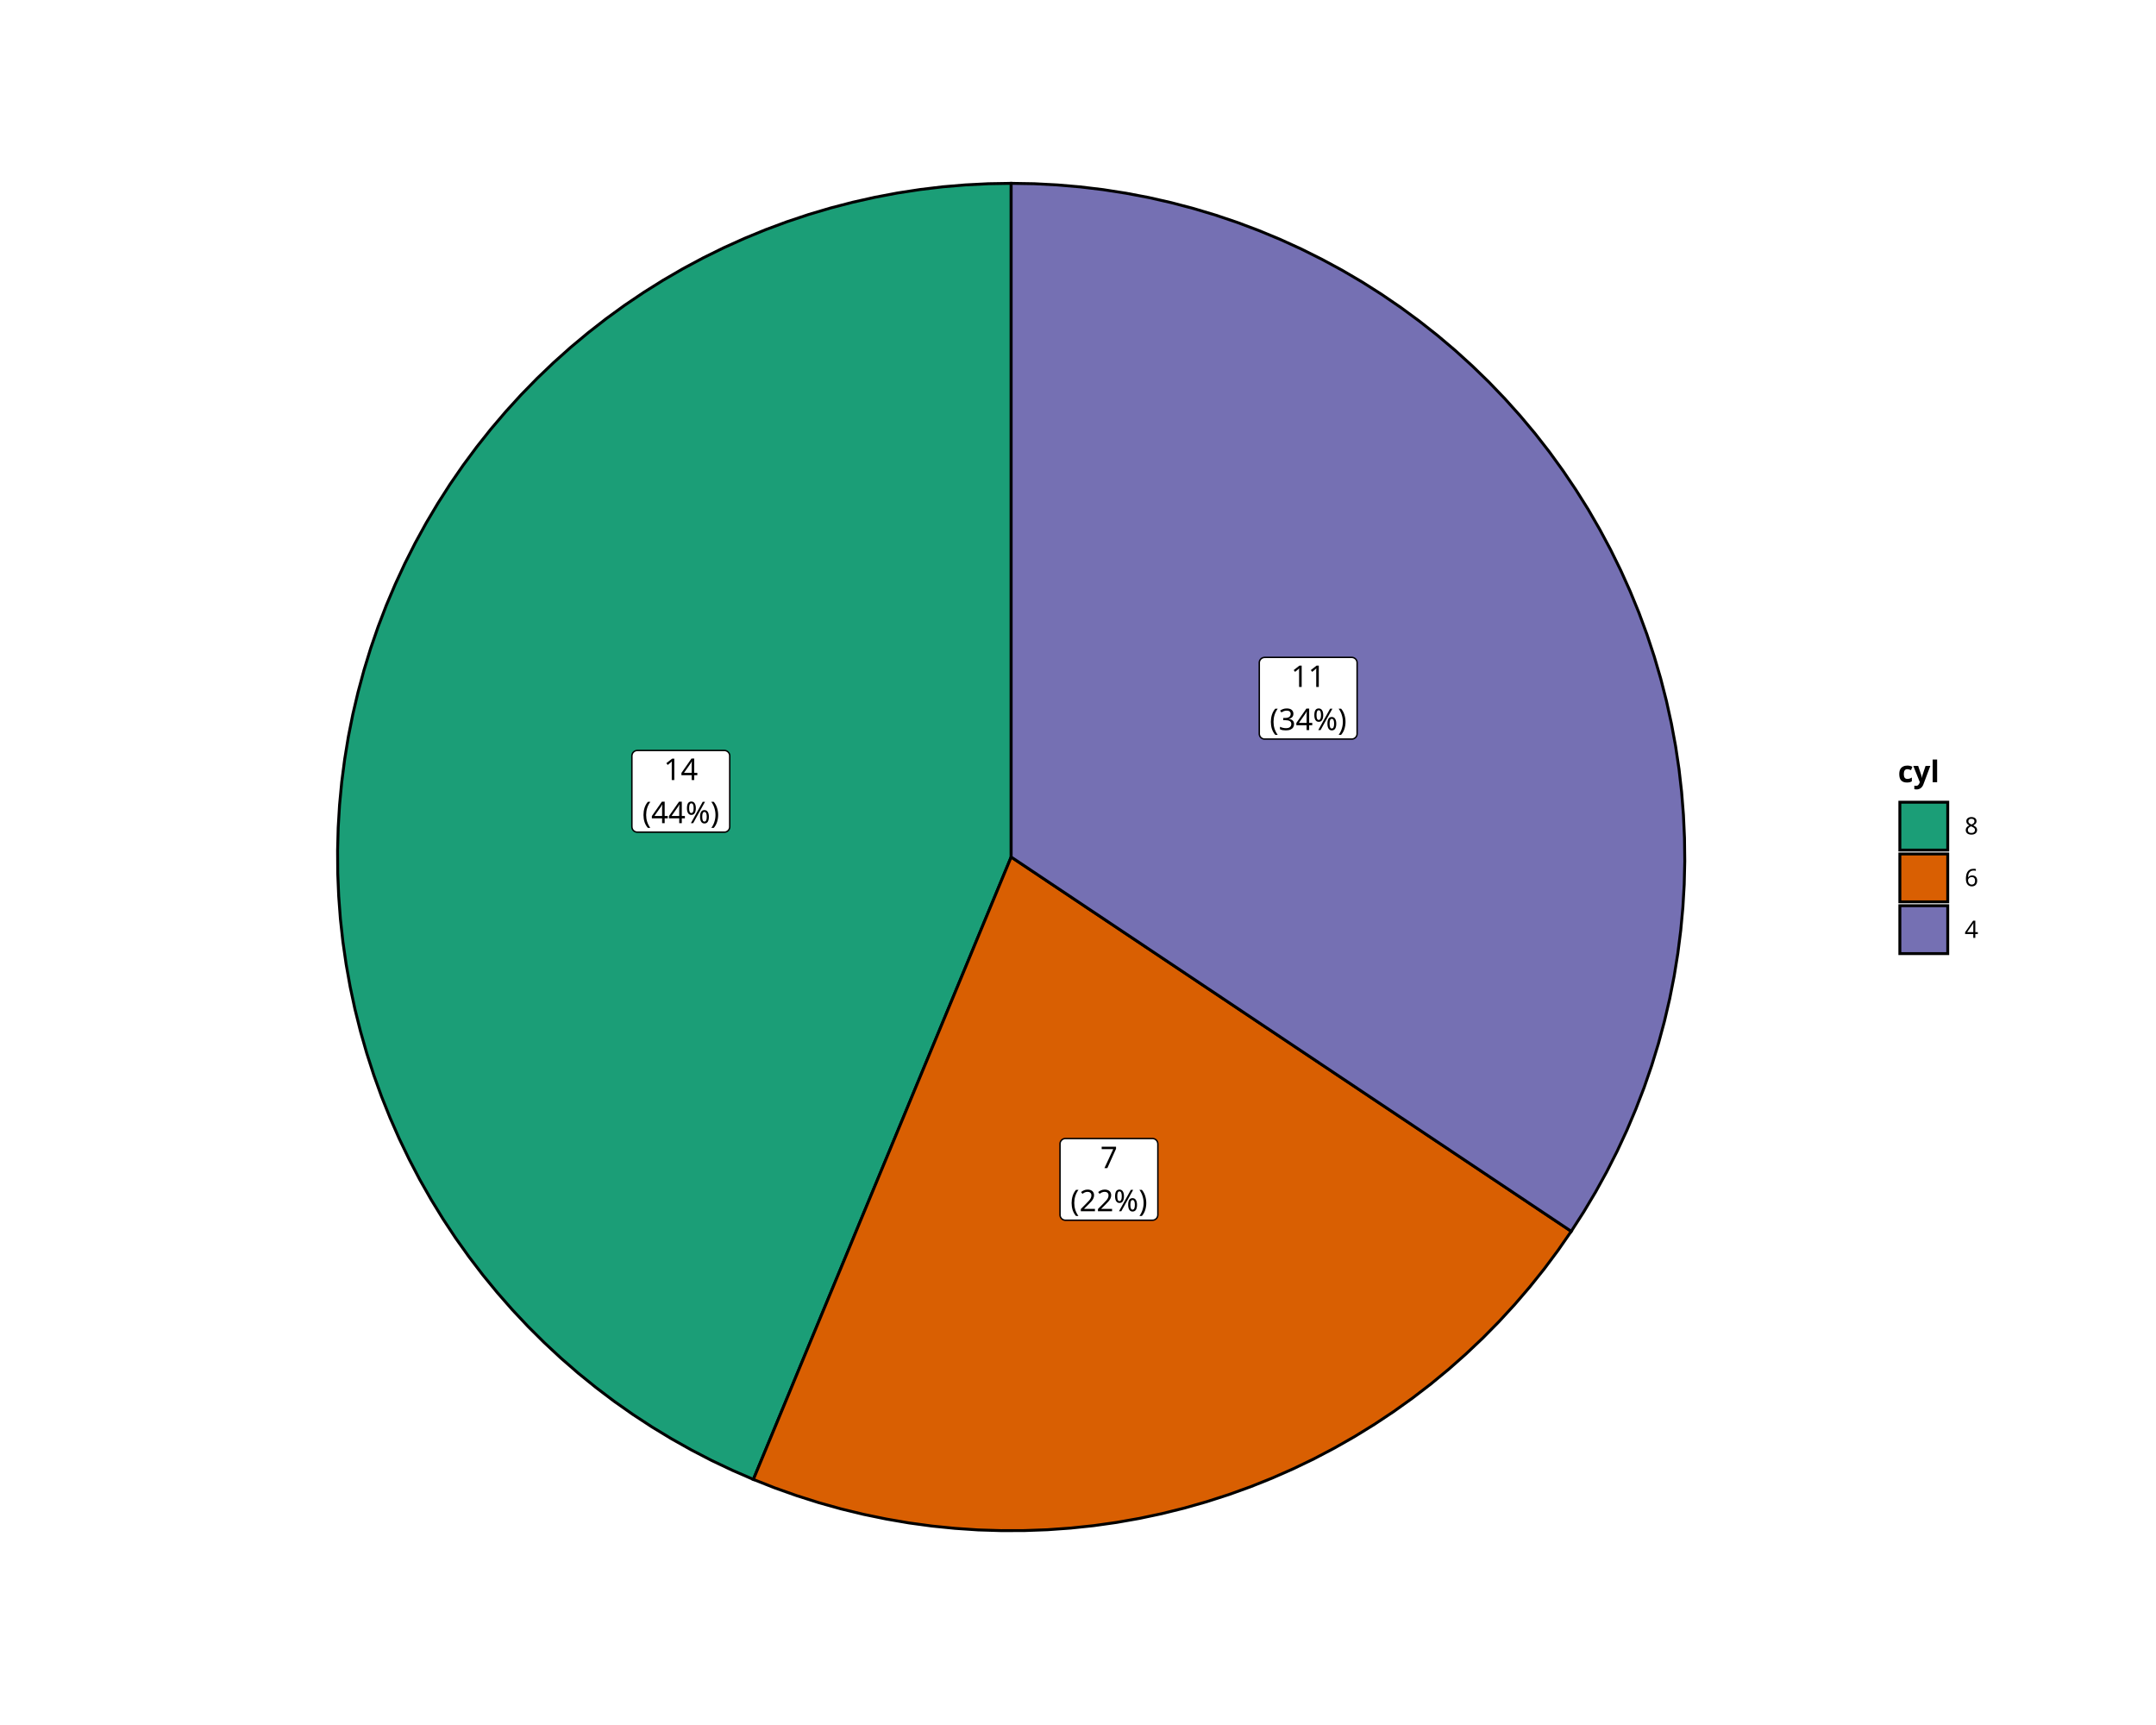
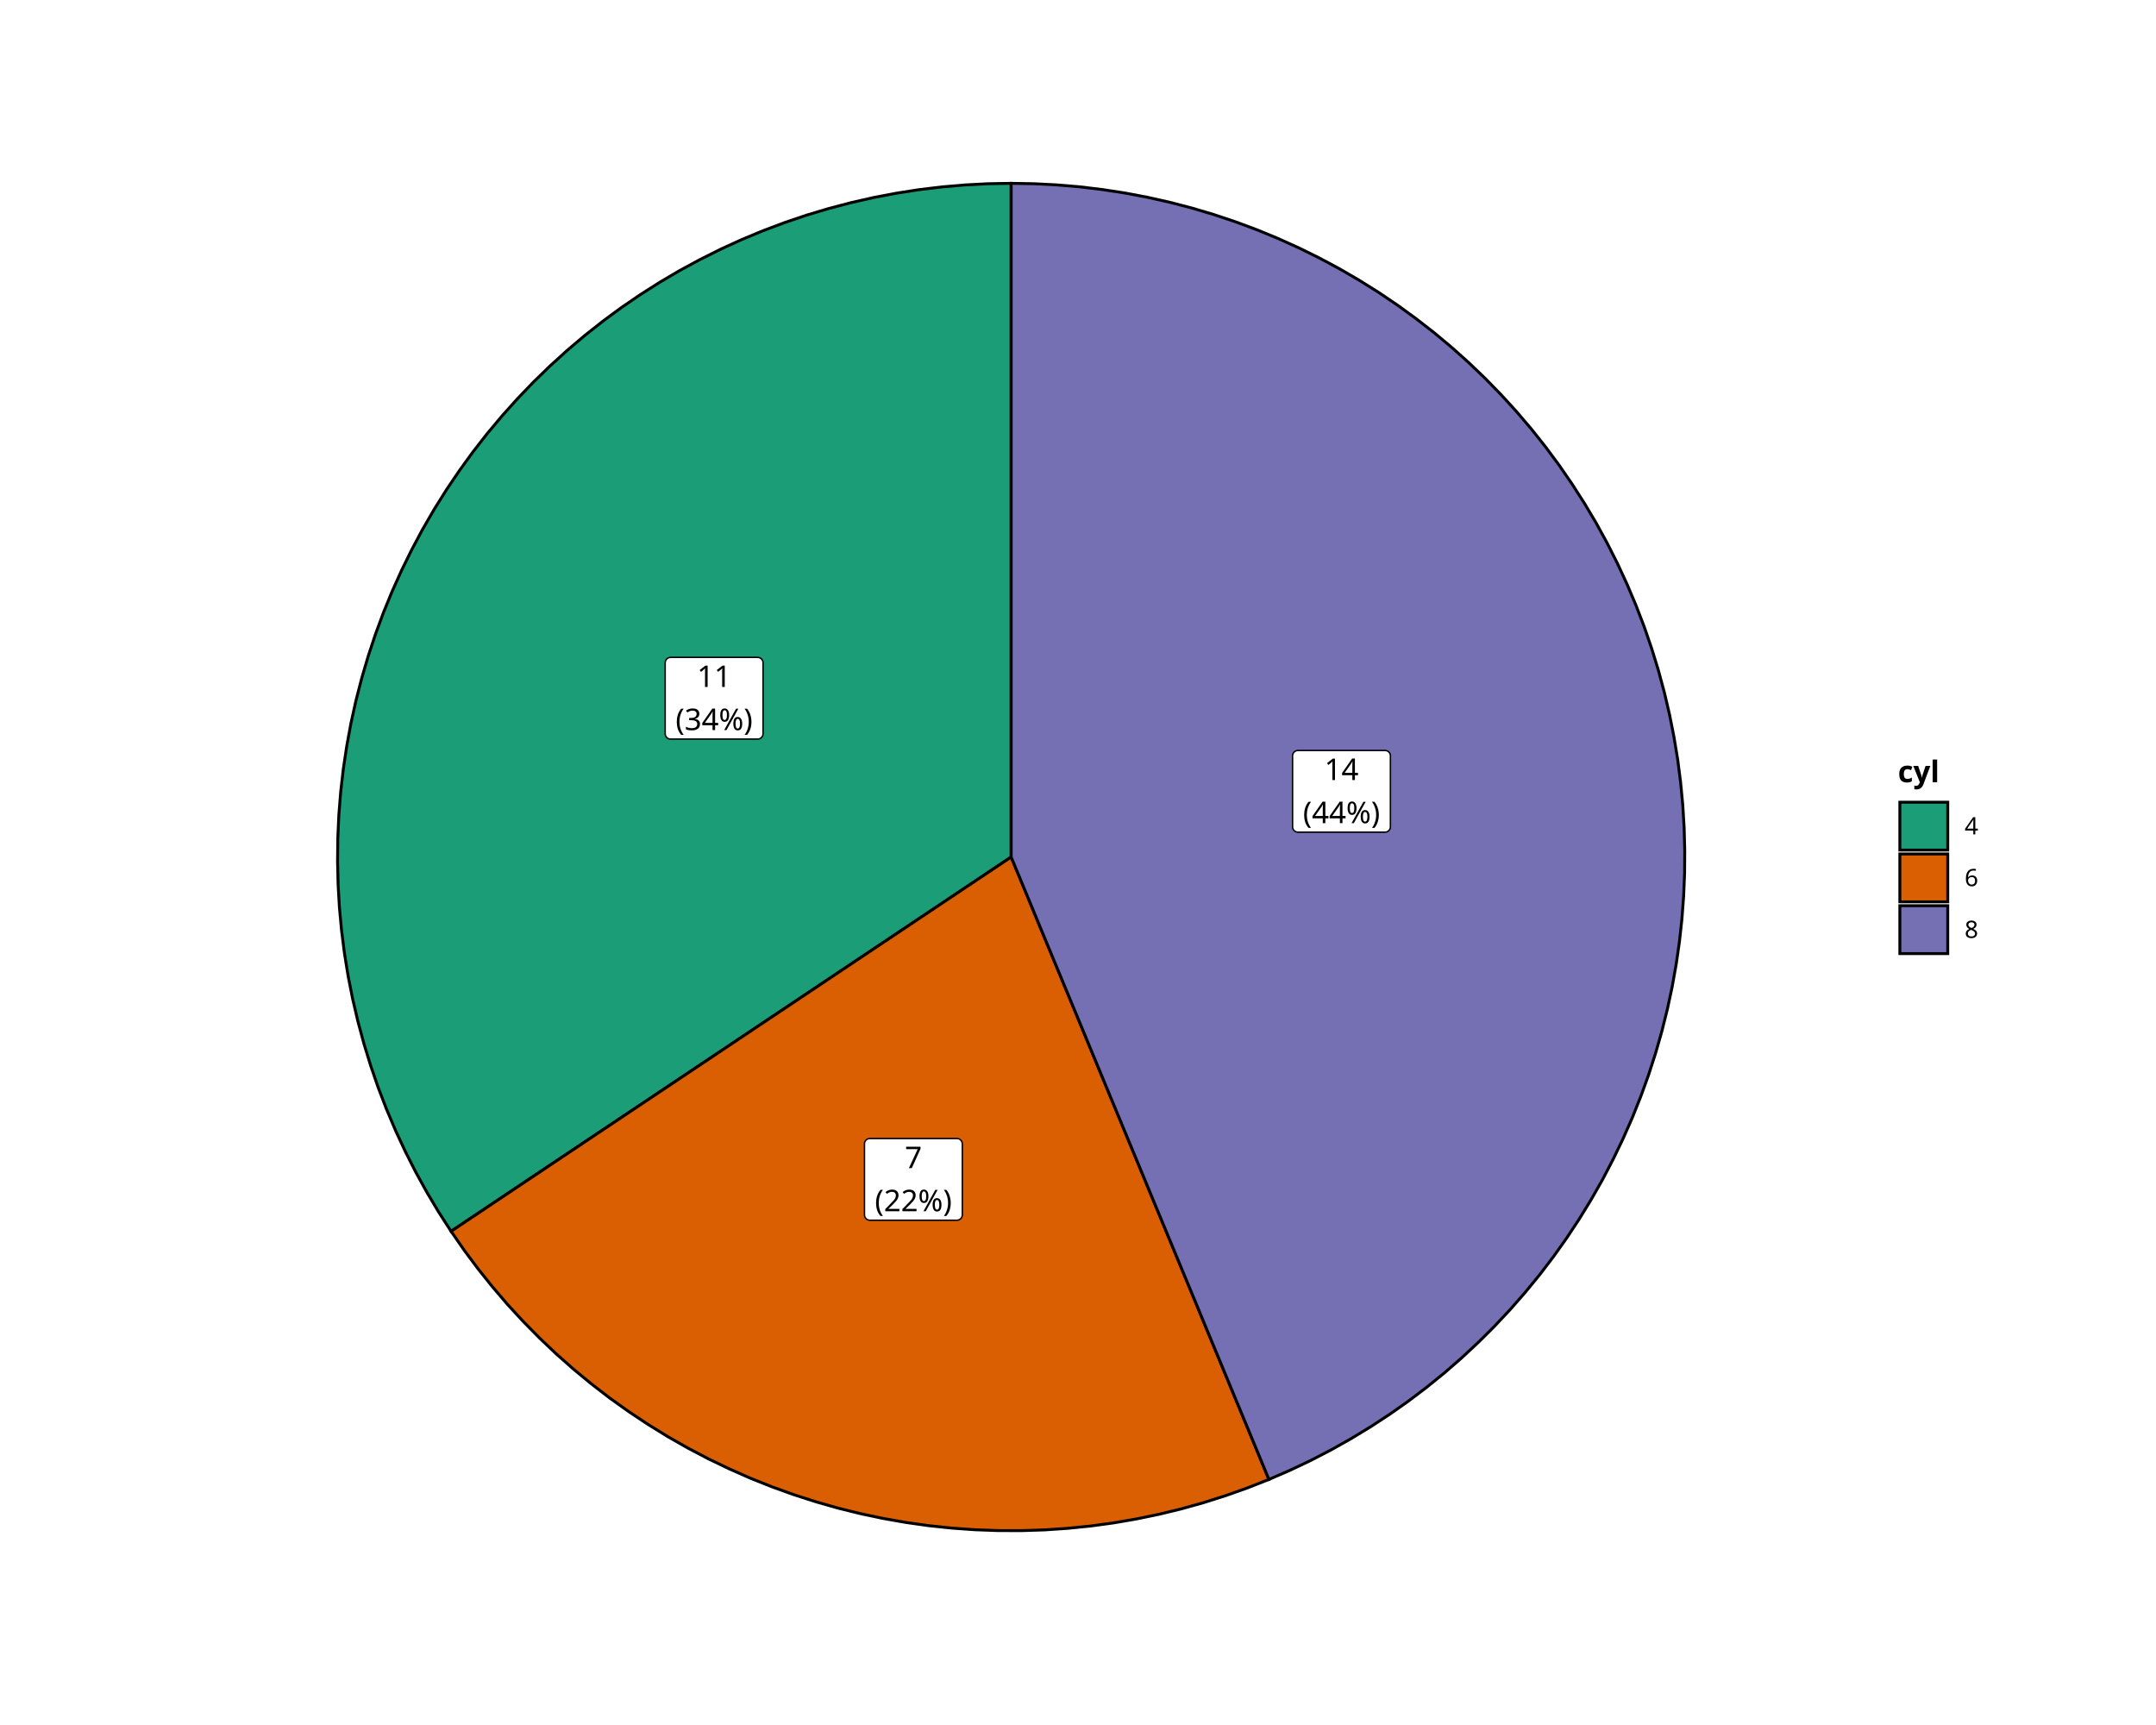
<svg xmlns="http://www.w3.org/2000/svg" class="svglite" data-engine-version="2.0" width="720.00pt" height="576.00pt" viewBox="0 0 720.00 576.00">
  <defs>
    <style type="text/css">
    .svglite line, .svglite polyline, .svglite polygon, .svglite path, .svglite rect, .svglite circle {
      fill: none;
      stroke: #000000;
      stroke-linecap: round;
      stroke-linejoin: round;
      stroke-miterlimit: 10.00;
    }
  </style>
  </defs>
  <rect width="100%" height="100%" style="stroke: none; fill: #FFFFFF;" />
  <defs>
    <clipPath id="cpMC4wMHw3MjAuMDB8MC4wMHw1NzYuMDA=">
      <rect x="0.00" y="0.00" width="720.00" height="576.00" />
    </clipPath>
  </defs>
  <g clip-path="url(#cpMC4wMHw3MjAuMDB8MC4wMHw1NzYuMDA=)">
</g>
  <defs>
    <clipPath id="cpNDkuNTF8NjcwLjQ5fDAuMDB8NTc2LjAw">
      <rect x="49.51" y="0.00" width="620.98" height="576.00" />
    </clipPath>
  </defs>
  <g clip-path="url(#cpNDkuNTF8NjcwLjQ5fDAuMDB8NTc2LjAw)">
    <rect x="49.51" y="0.00" width="620.98" height="576.00" style="stroke-width: 0.97; stroke: #FFFFFF; fill: #FFFFFF;" />
  </g>
  <g clip-path="url(#cpMC4wMHw3MjAuMDB8MC4wMHw1NzYuMDA=)">
</g>
  <defs>
    <clipPath id="cpNTYuNDl8NjE4Ljg3fDQuOTh8NTY3LjM3">
      <rect x="56.49" y="4.98" width="562.38" height="562.38" />
    </clipPath>
  </defs>
  <g clip-path="url(#cpNTYuNDl8NjE4Ljg3fDQuOTh8NTY3LjM3)">
    <rect x="56.49" y="4.98" width="562.38" height="562.38" style="stroke-width: 0.97; stroke: none; fill: #FFFFFF;" />
-     <polygon points="337.68,286.17 337.68,278.42 337.68,270.66 337.68,262.90 337.68,255.15 337.68,247.39 337.68,239.63 337.68,231.87 337.68,224.12 337.68,216.36 337.68,208.60 337.68,200.85 337.68,193.09 337.68,185.33 337.68,177.58 337.68,169.82 337.68,162.06 337.68,154.30 337.68,146.55 337.68,138.79 337.68,131.03 337.68,123.28 337.68,115.52 337.68,107.76 337.68,100.00 337.68,92.25 337.68,84.49 337.68,76.73 337.68,68.98 337.68,61.22 330.05,61.35 322.42,61.74 314.81,62.38 307.23,63.29 299.69,64.45 292.19,65.87 284.74,67.54 277.35,69.46 270.03,71.63 262.79,74.05 255.64,76.71 248.58,79.62 241.62,82.76 234.77,86.14 228.05,89.74 221.44,93.58 214.98,97.63 208.65,101.90 202.47,106.39 196.45,111.08 190.59,115.97 184.90,121.06 179.38,126.34 174.05,131.80 168.91,137.44 163.96,143.25 159.21,149.23 154.67,155.36 150.33,161.65 146.22,168.08 142.32,174.64 138.65,181.34 135.21,188.15 132.00,195.08 129.02,202.11 126.29,209.23 123.80,216.45 121.56,223.75 119.57,231.12 117.82,238.55 116.33,246.04 115.10,253.57 114.12,261.14 113.40,268.74 112.94,276.36 112.74,283.99 112.79,291.63 113.11,299.25 113.68,306.87 114.51,314.45 115.60,322.01 116.94,329.52 118.54,336.99 120.39,344.40 122.49,351.73 124.84,359.00 127.43,366.18 130.27,373.27 133.34,380.25 136.65,387.13 140.19,393.90 143.96,400.53 147.95,407.04 152.16,413.41 156.59,419.63 161.22,425.70 166.06,431.60 171.09,437.34 176.32,442.91 181.73,448.29 187.32,453.49 193.08,458.50 199.01,463.30 205.10,467.91 211.34,472.30 217.73,476.48 224.26,480.44 230.92,484.18 237.69,487.69 244.59,490.96 251.59,494.00 254.56,486.84 257.53,479.67 260.50,472.50 263.47,465.34 266.43,458.17 269.40,451.00 272.37,443.84 275.34,436.67 278.31,429.50 281.28,422.34 284.25,415.17 287.21,408.00 290.18,400.84 293.15,393.67 296.12,386.51 299.09,379.34 302.06,372.17 305.02,365.01 307.99,357.84 310.96,350.67 313.93,343.51 316.90,336.34 319.87,329.17 322.84,322.01 325.80,314.84 328.77,307.67 331.74,300.51 334.71,293.34 337.68,286.17 " style="stroke-width: 0.97; stroke-linecap: butt; stroke-linejoin: miter; fill: #1B9E77;" />
-     <polygon points="337.68,286.17 334.71,293.34 331.74,300.51 328.77,307.67 325.80,314.84 322.84,322.01 319.87,329.17 316.90,336.34 313.93,343.51 310.96,350.67 307.99,357.84 305.02,365.01 302.06,372.17 299.09,379.34 296.12,386.51 293.15,393.67 290.18,400.84 287.21,408.00 284.25,415.17 281.28,422.34 278.31,429.50 275.34,436.67 272.37,443.84 269.40,451.00 266.43,458.17 263.47,465.34 260.50,472.50 257.53,479.67 254.56,486.84 251.59,494.00 258.78,496.84 266.07,499.42 273.44,501.76 280.88,503.84 288.39,505.66 295.96,507.22 303.58,508.53 311.24,509.57 318.93,510.34 326.64,510.86 334.37,511.10 342.09,511.08 349.82,510.80 357.53,510.25 365.21,509.44 372.87,508.36 380.48,507.02 388.04,505.42 395.54,503.56 402.98,501.44 410.34,499.07 417.61,496.45 424.78,493.58 431.86,490.46 438.82,487.11 445.66,483.51 452.38,479.69 458.96,475.63 465.40,471.35 471.68,466.86 477.81,462.15 483.77,457.23 489.56,452.11 495.18,446.79 500.60,441.29 505.83,435.60 510.87,429.73 515.70,423.70 520.32,417.50 524.72,411.15 518.27,406.84 511.82,402.53 505.37,398.22 498.92,393.91 492.47,389.60 486.02,385.29 479.57,380.98 473.12,376.67 466.67,372.36 460.22,368.06 453.77,363.75 447.32,359.44 440.87,355.13 434.42,350.82 427.97,346.51 421.52,342.20 415.07,337.89 408.63,333.58 402.18,329.27 395.73,324.96 389.28,320.65 382.83,316.34 376.38,312.03 369.93,307.72 363.48,303.41 357.03,299.10 350.58,294.79 344.13,290.48 337.68,286.17 " style="stroke-width: 0.97; stroke-linecap: butt; stroke-linejoin: miter; fill: #D95F02;" />
-     <polygon points="337.68,286.17 344.13,290.48 350.58,294.79 357.03,299.10 363.48,303.41 369.93,307.72 376.38,312.03 382.83,316.34 389.28,320.65 395.73,324.96 402.18,329.27 408.63,333.58 415.07,337.89 421.52,342.20 427.97,346.51 434.42,350.82 440.87,355.13 447.32,359.44 453.77,363.75 460.22,368.06 466.67,372.36 473.12,376.67 479.57,380.98 486.02,385.29 492.47,389.60 498.92,393.91 505.37,398.22 511.82,402.53 518.27,406.84 524.72,411.15 528.89,404.67 532.84,398.04 536.56,391.29 540.05,384.41 543.30,377.41 546.30,370.31 549.07,363.11 551.58,355.82 553.84,348.45 555.85,341.00 557.60,333.49 559.09,325.93 560.32,318.31 561.29,310.66 562.00,302.98 562.45,295.29 562.63,287.58 562.54,279.86 562.19,272.16 561.58,264.47 560.71,256.81 559.57,249.18 558.17,241.60 556.51,234.07 554.60,226.60 552.43,219.20 550.01,211.88 547.34,204.64 544.42,197.50 541.26,190.47 537.86,183.55 534.22,176.75 530.36,170.07 526.26,163.54 521.95,157.15 517.42,150.90 512.68,144.82 507.73,138.91 502.58,133.17 497.24,127.60 491.71,122.23 486.00,117.04 480.12,112.06 474.06,107.28 467.85,102.71 461.49,98.36 454.98,94.22 448.33,90.31 441.55,86.64 434.65,83.19 427.64,79.99 420.52,77.03 413.30,74.31 405.99,71.84 398.60,69.63 391.15,67.67 383.63,65.96 376.05,64.52 368.43,63.33 360.77,62.41 353.09,61.75 345.39,61.35 337.68,61.22 337.68,68.98 337.68,76.73 337.68,84.49 337.68,92.25 337.68,100.00 337.68,107.76 337.68,115.52 337.68,123.28 337.68,131.03 337.68,138.79 337.68,146.55 337.68,154.30 337.68,162.06 337.68,169.82 337.68,177.58 337.68,185.33 337.68,193.09 337.68,200.85 337.68,208.60 337.68,216.36 337.68,224.12 337.68,231.87 337.68,239.63 337.68,247.39 337.68,255.15 337.68,262.90 337.68,270.66 337.68,278.42 337.68,286.17 " style="stroke-width: 0.97; stroke-linecap: butt; stroke-linejoin: miter; fill: #7570B3;" />
-     <polygon points="212.82,277.87 241.90,277.87 241.83,277.87 242.12,277.86 242.40,277.80 242.67,277.70 242.92,277.55 243.15,277.37 243.34,277.15 243.49,276.91 243.61,276.64 243.68,276.36 243.70,276.07 243.70,276.07 243.70,252.39 243.70,252.39 243.68,252.10 243.61,251.82 243.49,251.55 243.34,251.31 243.15,251.09 242.92,250.91 242.67,250.76 242.40,250.66 242.12,250.60 241.90,250.59 212.82,250.59 213.04,250.60 212.75,250.59 212.46,250.63 212.19,250.71 211.92,250.83 211.69,250.99 211.48,251.20 211.30,251.43 211.17,251.68 211.08,251.96 211.03,252.24 211.02,252.39 211.02,276.07 211.03,275.93 211.03,276.22 211.08,276.50 211.17,276.78 211.30,277.03 211.48,277.26 211.69,277.47 211.92,277.63 212.19,277.75 212.46,277.83 212.75,277.87 " style="stroke-width: 0.48; fill: #FFFFFF;" />
-     <text x="227.36" y="260.47" text-anchor="middle" style="font-size: 10.00px; font-family: sans;" textLength="11.12px" lengthAdjust="spacingAndGlyphs">14</text>
-     <text x="227.36" y="274.87" text-anchor="middle" style="font-size: 10.00px; font-family: sans;" textLength="26.68px" lengthAdjust="spacingAndGlyphs">(44%)</text>
-     <polygon points="355.79,407.45 384.87,407.45 384.79,407.45 385.08,407.43 385.37,407.38 385.64,407.27 385.89,407.13 386.11,406.95 386.31,406.73 386.46,406.48 386.57,406.22 386.64,405.94 386.67,405.65 386.67,405.65 386.67,381.97 386.67,381.97 386.64,381.68 386.57,381.40 386.46,381.13 386.31,380.88 386.11,380.67 385.89,380.48 385.64,380.34 385.37,380.24 385.08,380.18 384.87,380.17 355.79,380.17 356.01,380.18 355.72,380.17 355.43,380.20 355.15,380.28 354.89,380.41 354.65,380.57 354.44,380.77 354.27,381.00 354.13,381.26 354.04,381.54 354.00,381.82 353.99,381.97 353.99,405.65 354.00,405.50 354.00,405.79 354.04,406.08 354.13,406.35 354.27,406.61 354.44,406.84 354.65,407.04 354.89,407.21 355.15,407.33 355.43,407.41 355.72,407.45 " style="stroke-width: 0.48; fill: #FFFFFF;" />
-     <text x="370.33" y="390.05" text-anchor="middle" style="font-size: 10.00px; font-family: sans;" textLength="5.56px" lengthAdjust="spacingAndGlyphs">7</text>
-     <text x="370.33" y="404.45" text-anchor="middle" style="font-size: 10.00px; font-family: sans;" textLength="26.68px" lengthAdjust="spacingAndGlyphs">(22%)</text>
-     <polygon points="422.34,246.79 451.41,246.79 451.34,246.79 451.63,246.78 451.91,246.72 452.18,246.62 452.43,246.47 452.66,246.29 452.85,246.07 453.01,245.83 453.12,245.56 453.19,245.28 453.21,244.99 453.21,244.99 453.21,221.31 453.21,221.31 453.19,221.02 453.12,220.74 453.01,220.47 452.85,220.23 452.66,220.01 452.43,219.83 452.18,219.68 451.91,219.58 451.63,219.52 451.41,219.51 422.34,219.51 422.55,219.52 422.26,219.51 421.98,219.55 421.70,219.63 421.44,219.75 421.20,219.92 420.99,220.12 420.81,220.35 420.68,220.61 420.59,220.88 420.54,221.17 420.54,221.31 420.54,244.99 420.54,244.85 420.54,245.14 420.59,245.42 420.68,245.70 420.81,245.96 420.99,246.19 421.20,246.39 421.44,246.55 421.70,246.68 421.98,246.76 422.26,246.79 " style="stroke-width: 0.48; fill: #FFFFFF;" />
-     <text x="436.87" y="229.39" text-anchor="middle" style="font-size: 10.00px; font-family: sans;" textLength="11.12px" lengthAdjust="spacingAndGlyphs">11</text>
-     <text x="436.87" y="243.79" text-anchor="middle" style="font-size: 10.00px; font-family: sans;" textLength="26.68px" lengthAdjust="spacingAndGlyphs">(34%)</text>
+     <polygon points="337.68,286.17 337.68,278.42 337.68,270.66 337.68,262.90 337.68,255.15 337.68,247.39 337.68,239.63 337.68,231.87 337.68,224.12 337.68,216.36 337.68,208.60 337.68,200.85 337.68,193.09 337.68,185.33 337.68,177.58 337.68,169.82 337.68,162.06 337.68,154.30 337.68,146.55 337.68,138.79 337.68,131.03 337.68,123.28 337.68,115.52 337.68,107.76 337.68,100.00 337.68,92.25 337.68,84.49 337.68,76.73 337.68,68.98 337.68,61.22 329.97,61.35 322.27,61.75 314.58,62.41 306.93,63.33 299.31,64.52 291.73,65.96 284.21,67.67 276.75,69.63 269.36,71.84 262.06,74.31 254.84,77.03 247.72,79.99 240.71,83.19 233.81,86.64 227.03,90.31 220.38,94.22 213.87,98.36 207.50,102.71 201.29,107.28 195.24,112.06 189.36,117.04 183.65,122.23 178.12,127.60 172.78,133.17 167.63,138.91 162.68,144.82 157.94,150.90 153.41,157.15 149.09,163.54 145.00,170.07 141.13,176.75 137.50,183.55 134.10,190.47 130.94,197.50 128.02,204.64 125.35,211.88 122.93,219.20 120.76,226.60 118.84,234.07 117.18,241.60 115.79,249.18 114.65,256.81 113.77,264.47 113.16,272.16 112.81,279.86 112.73,287.58 112.91,295.29 113.35,302.98 114.06,310.66 115.03,318.31 116.26,325.93 117.76,333.49 119.51,341.00 121.52,348.45 123.78,355.82 126.29,363.11 129.05,370.31 132.06,377.41 135.31,384.41 138.79,391.29 142.51,398.04 146.46,404.67 150.64,411.15 157.09,406.84 163.54,402.53 169.99,398.22 176.43,393.91 182.88,389.60 189.33,385.29 195.78,380.98 202.23,376.67 208.68,372.36 215.13,368.06 221.58,363.75 228.03,359.44 234.48,355.13 240.93,350.82 247.38,346.51 253.83,342.20 260.28,337.89 266.73,333.58 273.18,329.27 279.63,324.96 286.08,320.65 292.53,316.34 298.98,312.03 305.43,307.72 311.88,303.41 318.33,299.10 324.78,294.79 331.23,290.48 337.68,286.17 " style="stroke-width: 0.97; stroke-linecap: butt; stroke-linejoin: miter; fill: #1B9E77;" />
+     <polygon points="337.68,286.17 331.23,290.48 324.78,294.79 318.33,299.10 311.88,303.41 305.43,307.72 298.98,312.03 292.53,316.34 286.08,320.65 279.63,324.96 273.18,329.27 266.73,333.58 260.28,337.89 253.83,342.20 247.38,346.51 240.93,350.82 234.48,355.13 228.03,359.44 221.58,363.75 215.13,368.06 208.68,372.36 202.23,376.67 195.78,380.98 189.33,385.29 182.88,389.60 176.43,393.91 169.99,398.22 163.54,402.53 157.09,406.84 150.64,411.15 155.04,417.50 159.66,423.70 164.49,429.73 169.52,435.60 174.76,441.29 180.18,446.79 185.79,452.11 191.58,457.23 197.55,462.15 203.67,466.86 209.96,471.35 216.40,475.63 222.98,479.69 229.69,483.51 236.54,487.11 243.50,490.46 250.57,493.58 257.75,496.45 265.02,499.07 272.38,501.44 279.81,503.56 287.31,505.42 294.88,507.02 302.49,508.36 310.14,509.44 317.83,510.25 325.54,510.80 333.26,511.08 340.99,511.10 348.72,510.86 356.43,510.34 364.12,509.57 371.78,508.53 379.40,507.22 386.97,505.66 394.48,503.84 401.92,501.76 409.29,499.42 416.57,496.84 423.76,494.00 420.80,486.84 417.83,479.67 414.86,472.50 411.89,465.34 408.92,458.17 405.95,451.00 402.98,443.84 400.02,436.67 397.05,429.50 394.08,422.34 391.11,415.17 388.14,408.00 385.17,400.84 382.21,393.67 379.24,386.51 376.27,379.34 373.30,372.17 370.33,365.01 367.36,357.84 364.39,350.67 361.43,343.51 358.46,336.34 355.49,329.17 352.52,322.01 349.55,314.84 346.58,307.67 343.62,300.51 340.65,293.34 337.68,286.17 " style="stroke-width: 0.97; stroke-linecap: butt; stroke-linejoin: miter; fill: #D95F02;" />
+     <polygon points="337.68,286.17 340.65,293.34 343.62,300.51 346.58,307.67 349.55,314.84 352.52,322.01 355.49,329.17 358.46,336.34 361.43,343.51 364.39,350.67 367.36,357.84 370.33,365.01 373.30,372.17 376.27,379.34 379.24,386.51 382.21,393.67 385.17,400.84 388.14,408.00 391.11,415.17 394.08,422.34 397.05,429.50 400.02,436.67 402.98,443.84 405.95,451.00 408.92,458.17 411.89,465.34 414.86,472.50 417.83,479.67 420.80,486.84 423.76,494.00 430.77,490.96 437.66,487.69 444.44,484.18 451.10,480.44 457.62,476.48 464.01,472.30 470.26,467.91 476.35,463.30 482.28,458.50 488.04,453.49 493.63,448.29 499.04,442.91 504.27,437.34 509.30,431.60 514.14,425.70 518.77,419.63 523.19,413.41 527.40,407.04 531.39,400.53 535.16,393.90 538.70,387.13 542.01,380.25 545.09,373.27 547.92,366.18 550.52,359.00 552.87,351.73 554.97,344.40 556.82,336.99 558.42,329.52 559.76,322.01 560.85,314.45 561.68,306.87 562.25,299.25 562.57,291.63 562.62,283.99 562.42,276.36 561.96,268.74 561.23,261.14 560.26,253.57 559.02,246.04 557.53,238.55 555.79,231.12 553.80,223.75 551.55,216.45 549.07,209.23 546.33,202.11 543.36,195.08 540.15,188.15 536.71,181.34 533.04,174.64 529.14,168.08 525.02,161.65 520.69,155.36 516.15,149.23 511.40,143.25 506.45,137.44 501.30,131.80 495.97,126.34 490.46,121.06 484.77,115.97 478.91,111.08 472.88,106.39 466.71,101.90 460.38,97.63 453.91,93.58 447.31,89.74 440.58,86.14 433.73,82.76 426.78,79.62 419.72,76.71 412.56,74.05 405.32,71.63 398.00,69.46 390.62,67.54 383.17,65.87 375.67,64.45 368.12,63.29 360.54,62.38 352.93,61.74 345.31,61.35 337.68,61.22 337.68,68.98 337.68,76.73 337.68,84.49 337.68,92.25 337.68,100.00 337.68,107.76 337.68,115.52 337.68,123.28 337.68,131.03 337.68,138.79 337.68,146.55 337.68,154.30 337.68,162.06 337.68,169.82 337.68,177.58 337.68,185.33 337.68,193.09 337.68,200.85 337.68,208.60 337.68,216.36 337.68,224.12 337.68,231.87 337.68,239.63 337.68,247.39 337.68,255.15 337.68,262.90 337.68,270.66 337.68,278.42 337.68,286.17 " style="stroke-width: 0.97; stroke-linecap: butt; stroke-linejoin: miter; fill: #7570B3;" />
+     <polygon points="223.94,246.79 253.02,246.79 252.95,246.79 253.24,246.78 253.52,246.72 253.79,246.62 254.04,246.47 254.27,246.29 254.46,246.07 254.61,245.83 254.73,245.56 254.80,245.28 254.82,244.99 254.82,244.99 254.82,221.31 254.82,221.31 254.80,221.02 254.73,220.74 254.61,220.47 254.46,220.23 254.27,220.01 254.04,219.83 253.79,219.68 253.52,219.58 253.24,219.52 253.02,219.51 223.94,219.51 224.16,219.52 223.87,219.51 223.58,219.55 223.31,219.63 223.04,219.75 222.81,219.92 222.60,220.12 222.42,220.35 222.29,220.61 222.20,220.88 222.15,221.17 222.14,221.31 222.14,244.99 222.15,244.85 222.15,245.14 222.20,245.42 222.29,245.70 222.42,245.96 222.60,246.19 222.81,246.39 223.04,246.55 223.31,246.68 223.58,246.76 223.87,246.79 " style="stroke-width: 0.48; fill: #FFFFFF;" />
+     <text x="238.48" y="229.39" text-anchor="middle" style="font-size: 10.00px; font-family: sans;" textLength="11.12px" lengthAdjust="spacingAndGlyphs">11</text>
+     <text x="238.48" y="243.79" text-anchor="middle" style="font-size: 10.00px; font-family: sans;" textLength="26.68px" lengthAdjust="spacingAndGlyphs">(34%)</text>
+     <polygon points="290.49,407.45 319.57,407.45 319.49,407.45 319.78,407.43 320.07,407.38 320.34,407.27 320.59,407.13 320.81,406.95 321.00,406.73 321.16,406.48 321.27,406.22 321.34,405.94 321.37,405.65 321.37,405.65 321.37,381.97 321.37,381.97 321.34,381.68 321.27,381.40 321.16,381.13 321.00,380.88 320.81,380.67 320.59,380.48 320.34,380.34 320.07,380.24 319.78,380.18 319.57,380.17 290.49,380.17 290.71,380.18 290.42,380.17 290.13,380.20 289.85,380.28 289.59,380.41 289.35,380.57 289.14,380.77 288.97,381.00 288.83,381.26 288.74,381.54 288.70,381.82 288.69,381.97 288.69,405.65 288.70,405.50 288.70,405.79 288.74,406.08 288.83,406.35 288.97,406.61 289.14,406.84 289.35,407.04 289.59,407.21 289.85,407.33 290.13,407.41 290.42,407.45 " style="stroke-width: 0.48; fill: #FFFFFF;" />
+     <text x="305.03" y="390.05" text-anchor="middle" style="font-size: 10.00px; font-family: sans;" textLength="5.56px" lengthAdjust="spacingAndGlyphs">7</text>
+     <text x="305.03" y="404.45" text-anchor="middle" style="font-size: 10.00px; font-family: sans;" textLength="26.68px" lengthAdjust="spacingAndGlyphs">(22%)</text>
+     <polygon points="433.46,277.87 462.53,277.87 462.46,277.87 462.75,277.86 463.03,277.80 463.30,277.70 463.55,277.55 463.78,277.37 463.97,277.15 464.13,276.91 464.24,276.64 464.31,276.36 464.33,276.07 464.33,276.07 464.33,252.39 464.33,252.39 464.31,252.10 464.24,251.82 464.13,251.55 463.97,251.31 463.78,251.09 463.55,250.91 463.30,250.76 463.03,250.66 462.75,250.60 462.53,250.59 433.46,250.59 433.67,250.60 433.38,250.59 433.10,250.63 432.82,250.71 432.56,250.83 432.32,250.99 432.11,251.20 431.93,251.43 431.80,251.68 431.71,251.96 431.66,252.24 431.66,252.39 431.66,276.07 431.66,275.93 431.66,276.22 431.71,276.50 431.80,276.78 431.93,277.03 432.11,277.26 432.32,277.47 432.56,277.63 432.82,277.75 433.10,277.83 433.38,277.87 " style="stroke-width: 0.48; fill: #FFFFFF;" />
+     <text x="447.99" y="260.47" text-anchor="middle" style="font-size: 10.00px; font-family: sans;" textLength="11.12px" lengthAdjust="spacingAndGlyphs">14</text>
+     <text x="447.99" y="274.87" text-anchor="middle" style="font-size: 10.00px; font-family: sans;" textLength="26.68px" lengthAdjust="spacingAndGlyphs">(44%)</text>
  </g>
  <g clip-path="url(#cpMC4wMHw3MjAuMDB8MC4wMHw1NzYuMDA=)">
    <rect x="628.83" y="248.30" width="36.67" height="75.74" style="stroke-width: 0.97; stroke: none; fill: #FFFFFF;" />
    <text x="633.81" y="261.20" style="font-size: 10.00px; font-weight: bold; font-family: sans;" textLength="12.23px" lengthAdjust="spacingAndGlyphs">cyl</text>
    <rect x="633.81" y="267.22" width="17.28" height="17.28" style="stroke-width: 0.97; stroke: none; fill: #FFFFFF;" />
    <rect x="634.46" y="267.87" width="15.99" height="15.99" style="stroke-width: 0.97; stroke-linecap: butt; stroke-linejoin: miter; fill: #1B9E77;" />
    <rect x="633.81" y="284.50" width="17.28" height="17.28" style="stroke-width: 0.97; stroke: none; fill: #FFFFFF;" />
    <rect x="634.46" y="285.15" width="15.99" height="15.99" style="stroke-width: 0.97; stroke-linecap: butt; stroke-linejoin: miter; fill: #D95F02;" />
    <rect x="633.81" y="301.78" width="17.28" height="17.28" style="stroke-width: 0.97; stroke: none; fill: #FFFFFF;" />
    <rect x="634.46" y="302.43" width="15.99" height="15.99" style="stroke-width: 0.97; stroke-linecap: butt; stroke-linejoin: miter; fill: #7570B3;" />
-     <text x="656.08" y="278.62" style="font-size: 8.00px; font-family: sans;" textLength="4.45px" lengthAdjust="spacingAndGlyphs">8</text>
+     <text x="656.08" y="278.62" style="font-size: 8.00px; font-family: sans;" textLength="4.45px" lengthAdjust="spacingAndGlyphs">4</text>
    <text x="656.08" y="295.90" style="font-size: 8.00px; font-family: sans;" textLength="4.45px" lengthAdjust="spacingAndGlyphs">6</text>
-     <text x="656.08" y="313.18" style="font-size: 8.00px; font-family: sans;" textLength="4.45px" lengthAdjust="spacingAndGlyphs">4</text>
+     <text x="656.08" y="313.18" style="font-size: 8.00px; font-family: sans;" textLength="4.45px" lengthAdjust="spacingAndGlyphs">8</text>
  </g>
</svg>
